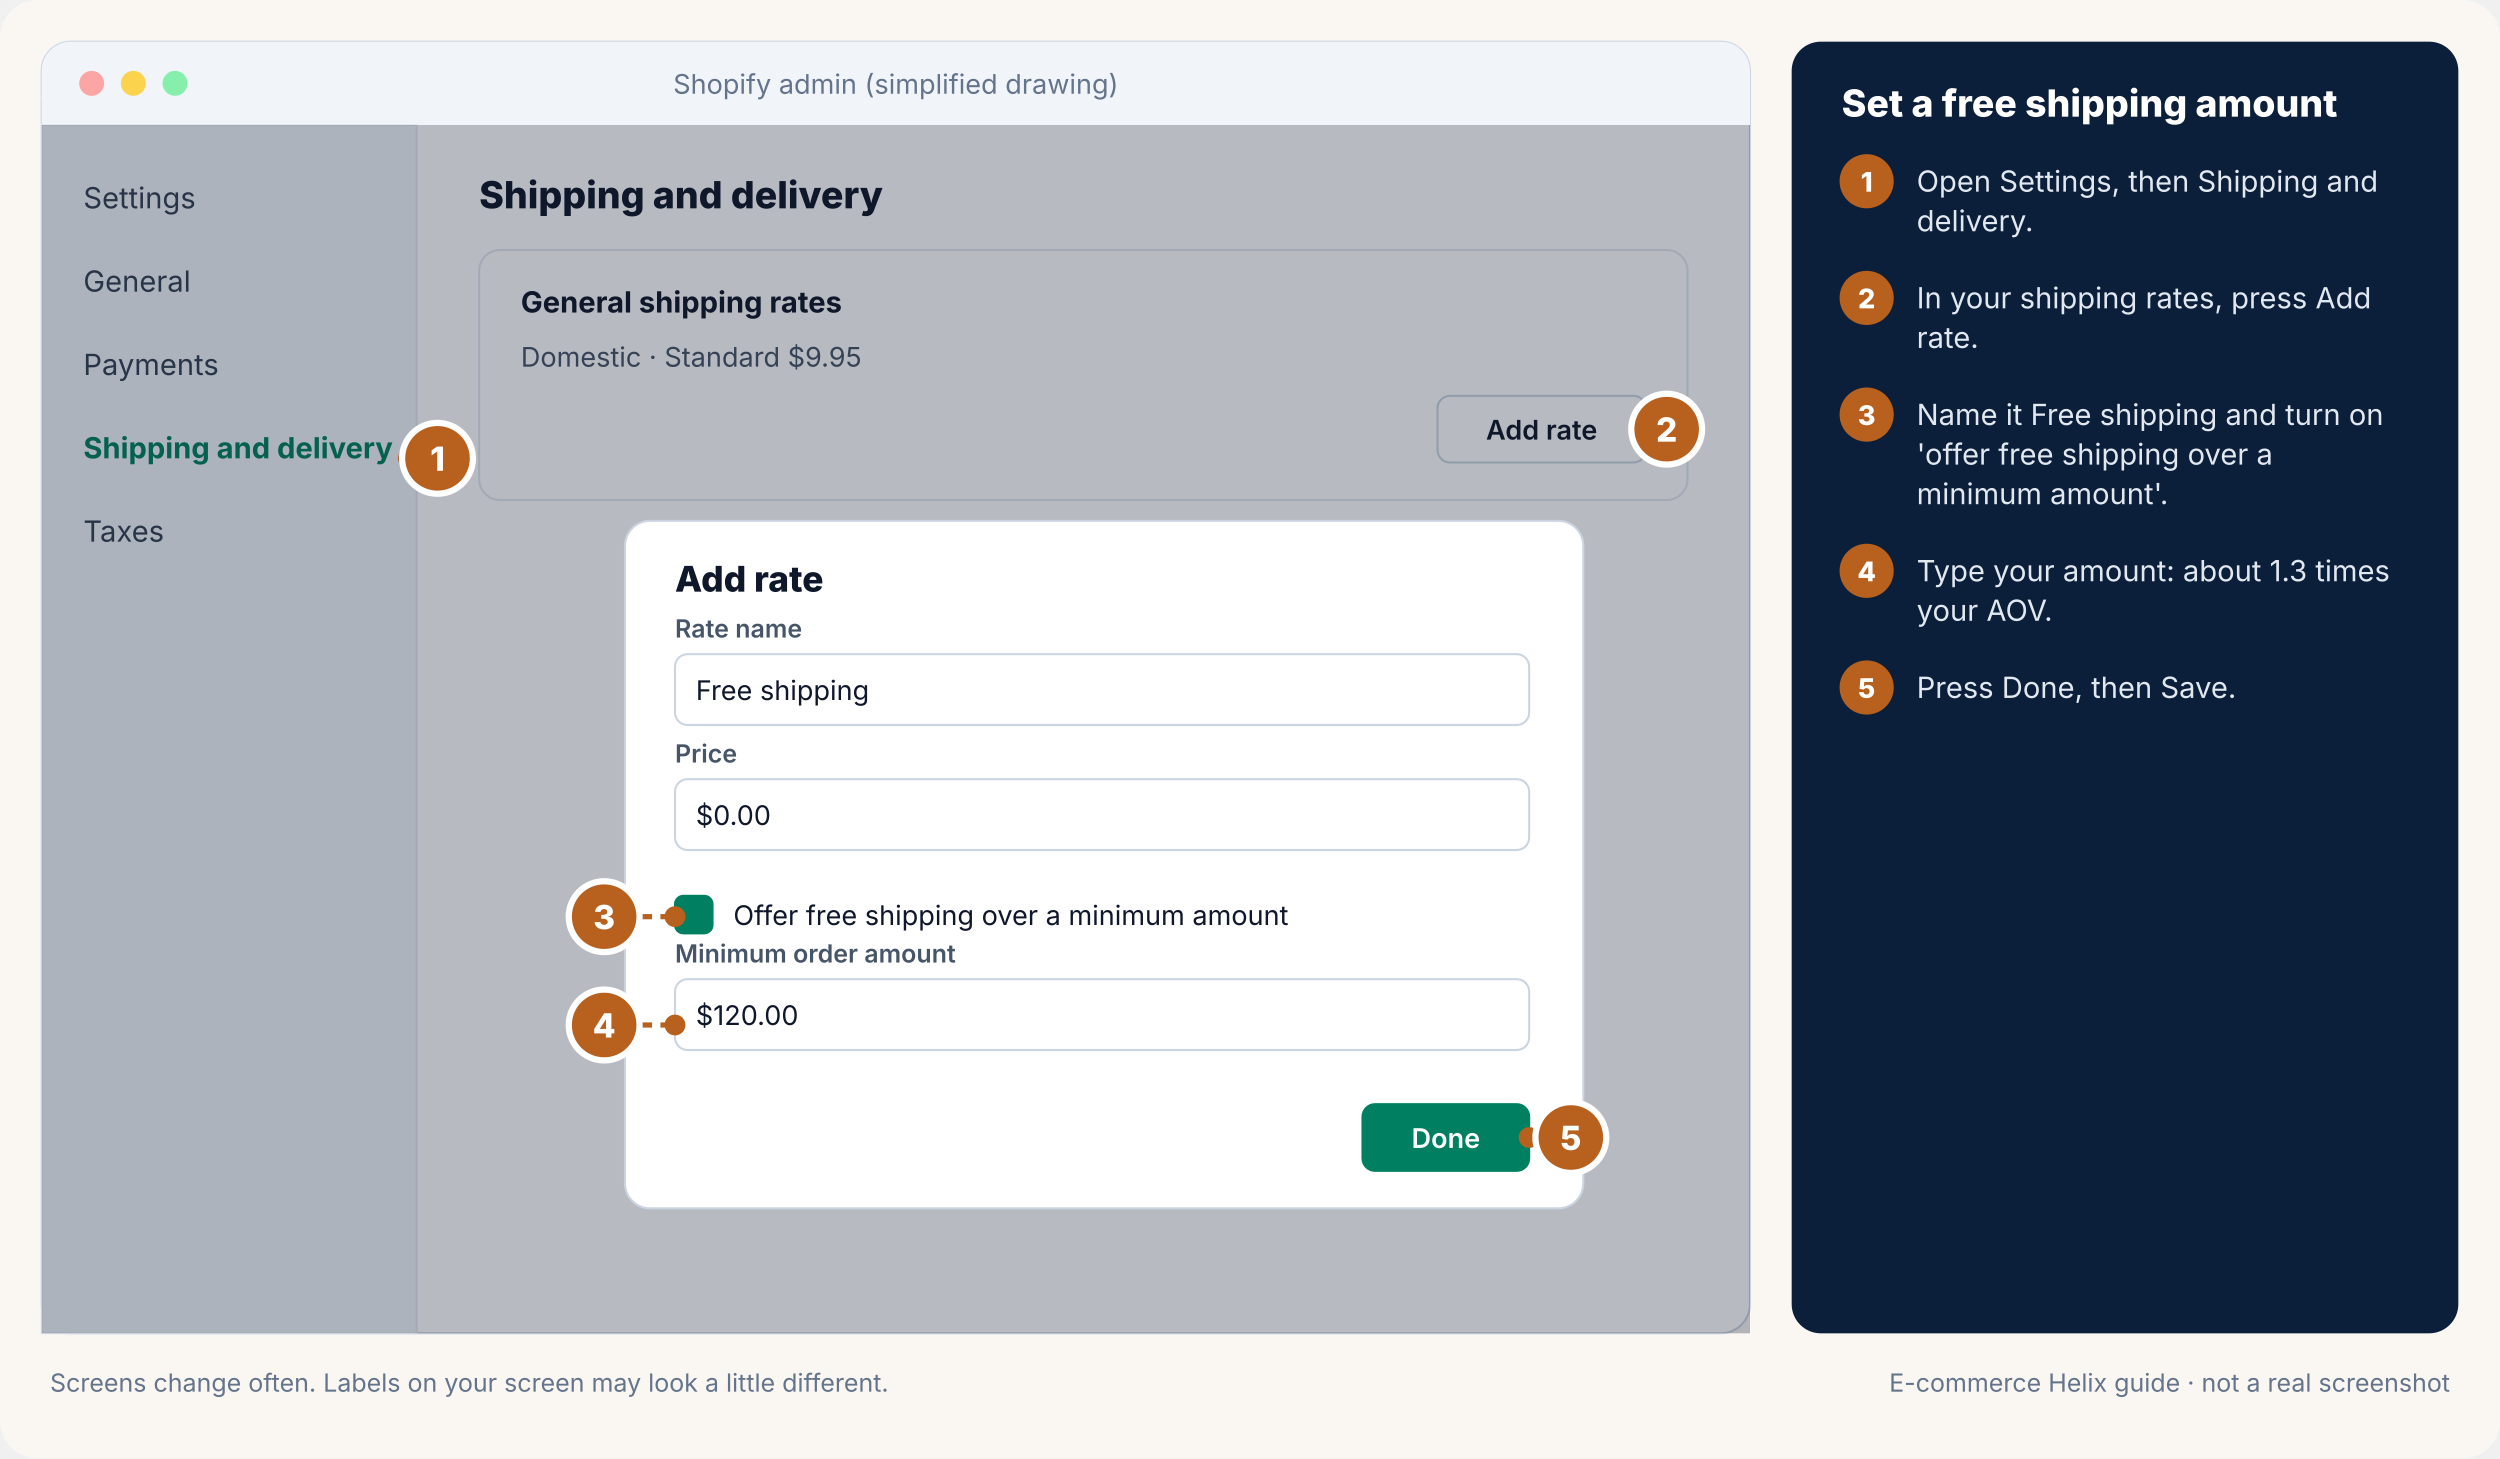
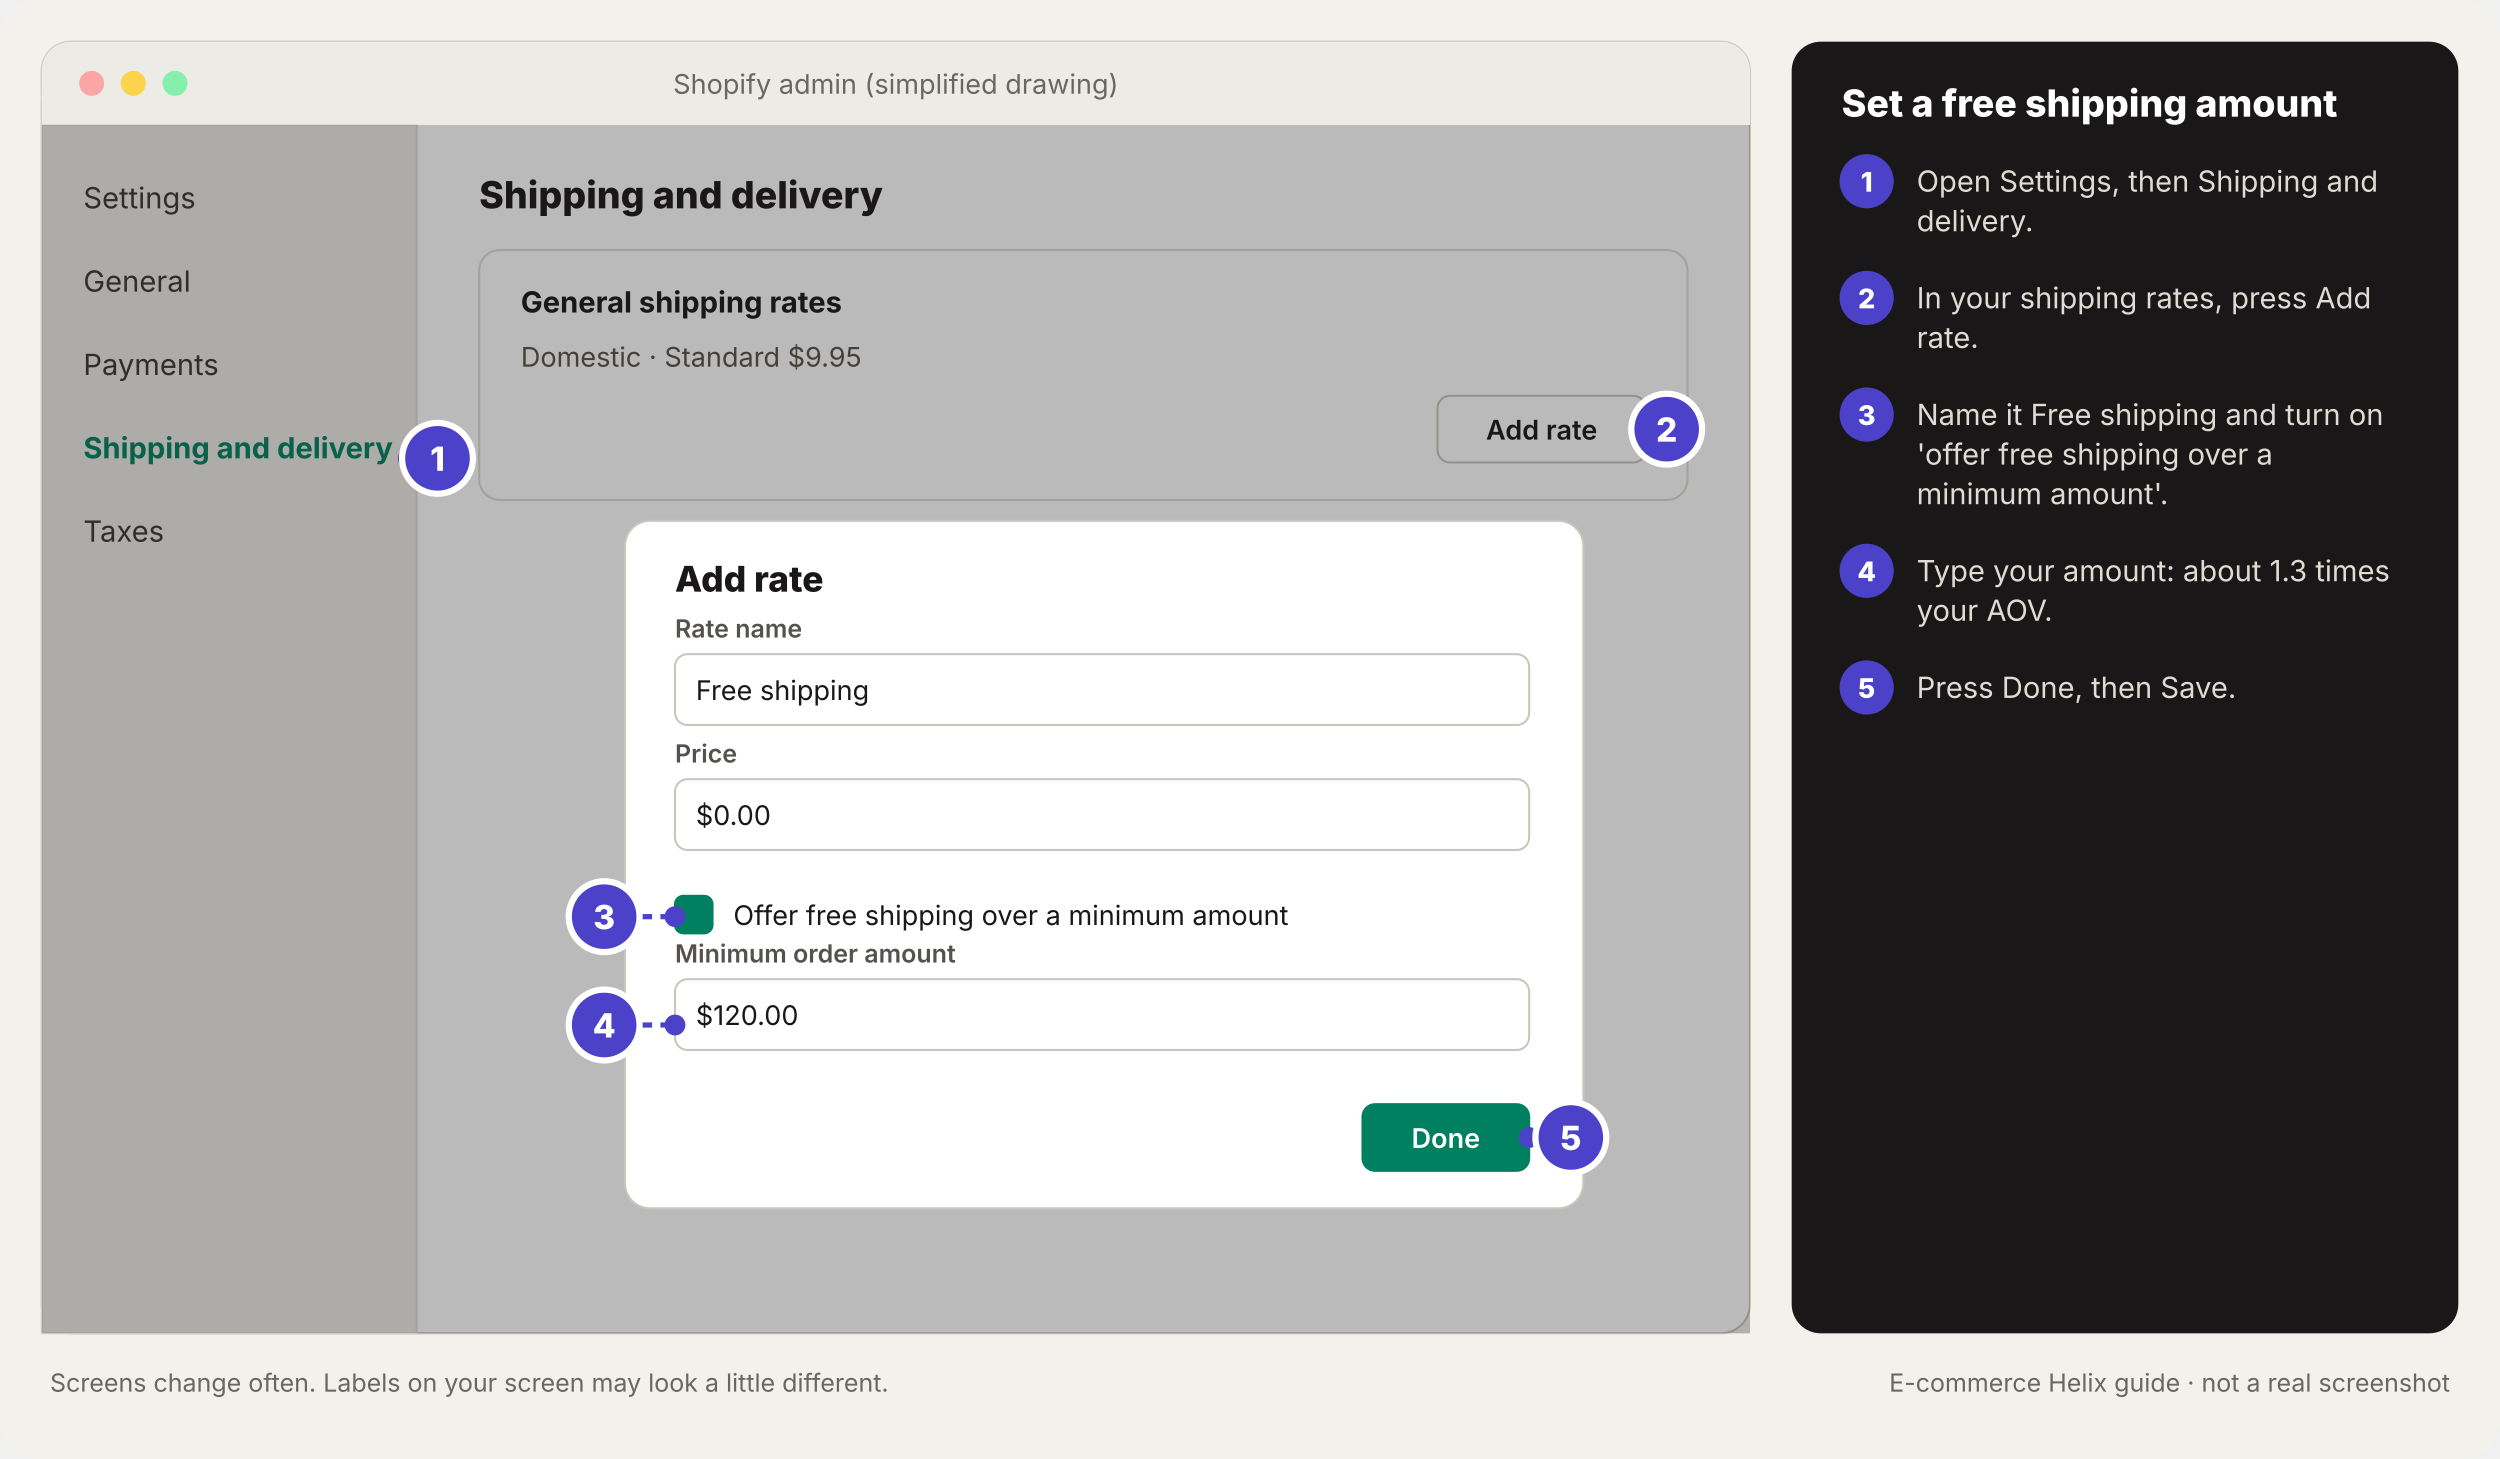
<svg xmlns="http://www.w3.org/2000/svg" viewBox="0 0 1200 700" width="1200" height="700" role="img" aria-label="Set a free shipping amount" font-family="Inter, -apple-system, Segoe UI, Roboto, Helvetica, Arial, sans-serif">
-   <rect width="1200" height="700" rx="18" fill="#faf7f2" />
-   <rect x="20" y="20" width="820" height="620" rx="14" fill="#fff" stroke="#cbd5e1" />
-   <rect x="20" y="20" width="820" height="40" rx="14" fill="#f1f5f9" />
-   <rect x="20" y="46" width="820" height="14" fill="#f1f5f9" />
+   <rect width="1200" height="700" rx="18" fill="#F2F1EC" />
+   <rect x="20" y="20" width="820" height="620" rx="14" fill="#fff" stroke="#C9C6BD" />
+   <rect x="20" y="20" width="820" height="40" rx="14" fill="#ECEBE5" />
+   <rect x="20" y="46" width="820" height="14" fill="#ECEBE5" />
  <circle cx="44" cy="40" r="6" fill="#fca5a5" />
  <circle cx="64" cy="40" r="6" fill="#fcd34d" />
  <circle cx="84" cy="40" r="6" fill="#86efac" />
-   <text x="430" y="45" font-size="13" fill="#64748b" text-anchor="middle">Shopify admin (simplified drawing)</text>
-   <rect x="20" y="60" width="180" height="580" rx="0" fill="#f1f5f9" stroke="#e2e8f0" stroke-width="1" />
-   <text x="40" y="100" font-size="14" font-weight="400" fill="#334155" text-anchor="start">Settings</text>
-   <text x="40" y="140" font-size="14" font-weight="400" fill="#334155" text-anchor="start">  General</text>
-   <text x="40" y="180" font-size="14" font-weight="400" fill="#334155" text-anchor="start">  Payments</text>
+   <text x="430" y="45" font-size="13" fill="#6B6760" text-anchor="middle">Shopify admin (simplified drawing)</text>
+   <rect x="20" y="60" width="180" height="580" rx="0" fill="#ECEBE5" stroke="#DEDCD4" stroke-width="1" />
+   <text x="40" y="100" font-size="14" font-weight="400" fill="#3A3634" text-anchor="start">Settings</text>
+   <text x="40" y="140" font-size="14" font-weight="400" fill="#3A3634" text-anchor="start">  General</text>
+   <text x="40" y="180" font-size="14" font-weight="400" fill="#3A3634" text-anchor="start">  Payments</text>
  <text x="40" y="220" font-size="14" font-weight="700" fill="#008060" text-anchor="start">  Shipping and delivery</text>
-   <text x="40" y="260" font-size="14" font-weight="400" fill="#334155" text-anchor="start">  Taxes</text>
-   <text x="230" y="100" font-size="18" font-weight="800" fill="#0f172a" text-anchor="start">Shipping and delivery</text>
-   <rect x="230" y="120" width="580" height="120" rx="10" fill="#fff" stroke="#e2e8f0" stroke-width="1" />
-   <text x="250" y="150" font-size="14" font-weight="700" fill="#0f172a" text-anchor="start">General shipping rates</text>
-   <text x="250" y="176" font-size="13" font-weight="400" fill="#475569" text-anchor="start">Domestic · Standard $9.95</text>
-   <rect x="690" y="190" width="100" height="32" rx="6" fill="#fff" stroke="#cbd5e1" stroke-width="1" />
-   <text x="740.0" y="211.0" font-size="13" font-weight="600" fill="#0f172a" text-anchor="middle">Add rate</text>
-   <rect x="20" y="60" width="820" height="580" fill="#0f172a" opacity="0.3" />
-   <rect x="300" y="250" width="460" height="330" rx="12" fill="#fff" stroke="#cbd5e1" stroke-width="1" />
-   <text x="324" y="284" font-size="17" font-weight="800" fill="#0f172a" text-anchor="start">Add rate</text>
-   <text x="324" y="306" font-size="12" font-weight="600" fill="#475569" text-anchor="start">Rate name</text>
-   <rect x="324" y="314" width="410" height="34" rx="6" fill="#fff" stroke="#cbd5e1" stroke-width="1" />
-   <text x="334" y="336.0" font-size="13" font-weight="400" fill="#0f172a" text-anchor="start">Free shipping</text>
-   <text x="324" y="366" font-size="12" font-weight="600" fill="#475569" text-anchor="start">Price</text>
-   <rect x="324" y="374" width="410" height="34" rx="6" fill="#fff" stroke="#cbd5e1" stroke-width="1" />
-   <text x="334" y="396.0" font-size="13" font-weight="400" fill="#0f172a" text-anchor="start">$0.00</text>
+   <text x="40" y="260" font-size="14" font-weight="400" fill="#3A3634" text-anchor="start">  Taxes</text>
+   <text x="230" y="100" font-size="18" font-weight="800" fill="#1A1718" text-anchor="start">Shipping and delivery</text>
+   <rect x="230" y="120" width="580" height="120" rx="10" fill="#fff" stroke="#DEDCD4" stroke-width="1" />
+   <text x="250" y="150" font-size="14" font-weight="700" fill="#1A1718" text-anchor="start">General shipping rates</text>
+   <text x="250" y="176" font-size="13" font-weight="400" fill="#55514C" text-anchor="start">Domestic · Standard $9.95</text>
+   <rect x="690" y="190" width="100" height="32" rx="6" fill="#fff" stroke="#C9C6BD" stroke-width="1" />
+   <text x="740.0" y="211.0" font-size="13" font-weight="600" fill="#1A1718" text-anchor="middle">Add rate</text>
+   <rect x="20" y="60" width="820" height="580" fill="#1A1718" opacity="0.3" />
+   <rect x="300" y="250" width="460" height="330" rx="12" fill="#fff" stroke="#C9C6BD" stroke-width="1" />
+   <text x="324" y="284" font-size="17" font-weight="800" fill="#1A1718" text-anchor="start">Add rate</text>
+   <text x="324" y="306" font-size="12" font-weight="600" fill="#55514C" text-anchor="start">Rate name</text>
+   <rect x="324" y="314" width="410" height="34" rx="6" fill="#fff" stroke="#C9C6BD" stroke-width="1" />
+   <text x="334" y="336.0" font-size="13" font-weight="400" fill="#1A1718" text-anchor="start">Free shipping</text>
+   <text x="324" y="366" font-size="12" font-weight="600" fill="#55514C" text-anchor="start">Price</text>
+   <rect x="324" y="374" width="410" height="34" rx="6" fill="#fff" stroke="#C9C6BD" stroke-width="1" />
+   <text x="334" y="396.0" font-size="13" font-weight="400" fill="#1A1718" text-anchor="start">$0.00</text>
  <rect x="324" y="430" width="18" height="18" rx="4" fill="#008060" stroke="#008060" stroke-width="1" />
-   <text x="352" y="444" font-size="13" font-weight="400" fill="#0f172a" text-anchor="start">Offer free shipping over a minimum amount</text>
-   <text x="324" y="462" font-size="12" font-weight="600" fill="#475569" text-anchor="start">Minimum order amount</text>
-   <rect x="324" y="470" width="410" height="34" rx="6" fill="#fff" stroke="#cbd5e1" stroke-width="1" />
-   <text x="334" y="492.0" font-size="13" font-weight="400" fill="#0f172a" text-anchor="start">$120.00</text>
+   <text x="352" y="444" font-size="13" font-weight="400" fill="#1A1718" text-anchor="start">Offer free shipping over a minimum amount</text>
+   <text x="324" y="462" font-size="12" font-weight="600" fill="#55514C" text-anchor="start">Minimum order amount</text>
+   <rect x="324" y="470" width="410" height="34" rx="6" fill="#fff" stroke="#C9C6BD" stroke-width="1" />
+   <text x="334" y="492.0" font-size="13" font-weight="400" fill="#1A1718" text-anchor="start">$120.00</text>
  <rect x="654" y="530" width="80" height="32" rx="6" fill="#008060" stroke="#008060" stroke-width="1" />
  <text x="694.0" y="551.0" font-size="13" font-weight="600" fill="#fff" text-anchor="middle">Done</text>
-   <line x1="210" y1="220" x2="196" y2="220" stroke="#b8601d" stroke-width="2.5" stroke-dasharray="5 4" />
-   <circle cx="196" cy="220" r="5" fill="#b8601d" />
-   <circle cx="210" cy="220" r="17" fill="#b8601d" stroke="#fff" stroke-width="3" />
+   <line x1="210" y1="220" x2="196" y2="220" stroke="#4B42C9" stroke-width="2.5" stroke-dasharray="5 4" />
+   <circle cx="196" cy="220" r="5" fill="#4B42C9" />
+   <circle cx="210" cy="220" r="17" fill="#4B42C9" stroke="#fff" stroke-width="3" />
  <text x="210" y="226" font-size="16" font-weight="800" fill="#fff" text-anchor="middle">1</text>
-   <line x1="800" y1="206" x2="790" y2="206" stroke="#b8601d" stroke-width="2.5" stroke-dasharray="5 4" />
-   <circle cx="790" cy="206" r="5" fill="#b8601d" />
-   <circle cx="800" cy="206" r="17" fill="#b8601d" stroke="#fff" stroke-width="3" />
+   <line x1="800" y1="206" x2="790" y2="206" stroke="#4B42C9" stroke-width="2.5" stroke-dasharray="5 4" />
+   <circle cx="790" cy="206" r="5" fill="#4B42C9" />
+   <circle cx="800" cy="206" r="17" fill="#4B42C9" stroke="#fff" stroke-width="3" />
  <text x="800" y="212" font-size="16" font-weight="800" fill="#fff" text-anchor="middle">2</text>
-   <line x1="290" y1="440" x2="324" y2="440" stroke="#b8601d" stroke-width="2.5" stroke-dasharray="5 4" />
-   <circle cx="324" cy="440" r="5" fill="#b8601d" />
-   <circle cx="290" cy="440" r="17" fill="#b8601d" stroke="#fff" stroke-width="3" />
+   <line x1="290" y1="440" x2="324" y2="440" stroke="#4B42C9" stroke-width="2.5" stroke-dasharray="5 4" />
+   <circle cx="324" cy="440" r="5" fill="#4B42C9" />
+   <circle cx="290" cy="440" r="17" fill="#4B42C9" stroke="#fff" stroke-width="3" />
  <text x="290" y="446" font-size="16" font-weight="800" fill="#fff" text-anchor="middle">3</text>
-   <line x1="290" y1="492" x2="324" y2="492" stroke="#b8601d" stroke-width="2.5" stroke-dasharray="5 4" />
-   <circle cx="324" cy="492" r="5" fill="#b8601d" />
-   <circle cx="290" cy="492" r="17" fill="#b8601d" stroke="#fff" stroke-width="3" />
+   <line x1="290" y1="492" x2="324" y2="492" stroke="#4B42C9" stroke-width="2.5" stroke-dasharray="5 4" />
+   <circle cx="324" cy="492" r="5" fill="#4B42C9" />
+   <circle cx="290" cy="492" r="17" fill="#4B42C9" stroke="#fff" stroke-width="3" />
  <text x="290" y="498" font-size="16" font-weight="800" fill="#fff" text-anchor="middle">4</text>
-   <line x1="754" y1="546" x2="734" y2="546" stroke="#b8601d" stroke-width="2.5" stroke-dasharray="5 4" />
-   <circle cx="734" cy="546" r="5" fill="#b8601d" />
-   <circle cx="754" cy="546" r="17" fill="#b8601d" stroke="#fff" stroke-width="3" />
+   <line x1="754" y1="546" x2="734" y2="546" stroke="#4B42C9" stroke-width="2.5" stroke-dasharray="5 4" />
+   <circle cx="734" cy="546" r="5" fill="#4B42C9" />
+   <circle cx="754" cy="546" r="17" fill="#4B42C9" stroke="#fff" stroke-width="3" />
  <text x="754" y="552" font-size="16" font-weight="800" fill="#fff" text-anchor="middle">5</text>
-   <rect x="860" y="20" width="320" height="620" rx="14" fill="#0b1f3a" />
+   <rect x="860" y="20" width="320" height="620" rx="14" fill="#1A1718" />
  <text x="884" y="56" font-size="18" font-weight="800" fill="#fff">Set a free shipping amount</text>
-   <circle cx="896" cy="87" r="13" fill="#b8601d" />
+   <circle cx="896" cy="87" r="13" fill="#4B42C9" />
  <text x="896" y="92" font-size="13" font-weight="800" fill="#fff" text-anchor="middle">1</text>
-   <text x="920" y="92" font-size="14" fill="#e2e8f0">Open Settings, then Shipping and</text>
-   <text x="920" y="111" font-size="14" fill="#e2e8f0">delivery.</text>
-   <circle cx="896" cy="143" r="13" fill="#b8601d" />
+   <text x="920" y="92" font-size="14" fill="#DEDCD4">Open Settings, then Shipping and</text>
+   <text x="920" y="111" font-size="14" fill="#DEDCD4">delivery.</text>
+   <circle cx="896" cy="143" r="13" fill="#4B42C9" />
  <text x="896" y="148" font-size="13" font-weight="800" fill="#fff" text-anchor="middle">2</text>
-   <text x="920" y="148" font-size="14" fill="#e2e8f0">In your shipping rates, press Add</text>
-   <text x="920" y="167" font-size="14" fill="#e2e8f0">rate.</text>
-   <circle cx="896" cy="199" r="13" fill="#b8601d" />
+   <text x="920" y="148" font-size="14" fill="#DEDCD4">In your shipping rates, press Add</text>
+   <text x="920" y="167" font-size="14" fill="#DEDCD4">rate.</text>
+   <circle cx="896" cy="199" r="13" fill="#4B42C9" />
  <text x="896" y="204" font-size="13" font-weight="800" fill="#fff" text-anchor="middle">3</text>
-   <text x="920" y="204" font-size="14" fill="#e2e8f0">Name it Free shipping and turn on</text>
-   <text x="920" y="223" font-size="14" fill="#e2e8f0">'offer free shipping over a</text>
-   <text x="920" y="242" font-size="14" fill="#e2e8f0">minimum amount'.</text>
-   <circle cx="896" cy="274" r="13" fill="#b8601d" />
+   <text x="920" y="204" font-size="14" fill="#DEDCD4">Name it Free shipping and turn on</text>
+   <text x="920" y="223" font-size="14" fill="#DEDCD4">'offer free shipping over a</text>
+   <text x="920" y="242" font-size="14" fill="#DEDCD4">minimum amount'.</text>
+   <circle cx="896" cy="274" r="13" fill="#4B42C9" />
  <text x="896" y="279" font-size="13" font-weight="800" fill="#fff" text-anchor="middle">4</text>
-   <text x="920" y="279" font-size="14" fill="#e2e8f0">Type your amount: about 1.3 times</text>
-   <text x="920" y="298" font-size="14" fill="#e2e8f0">your AOV.</text>
-   <circle cx="896" cy="330" r="13" fill="#b8601d" />
+   <text x="920" y="279" font-size="14" fill="#DEDCD4">Type your amount: about 1.3 times</text>
+   <text x="920" y="298" font-size="14" fill="#DEDCD4">your AOV.</text>
+   <circle cx="896" cy="330" r="13" fill="#4B42C9" />
  <text x="896" y="335" font-size="13" font-weight="800" fill="#fff" text-anchor="middle">5</text>
-   <text x="920" y="335" font-size="14" fill="#e2e8f0">Press Done, then Save.</text>
-   <text x="24" y="668" font-size="12" fill="#64748b">Screens change often. Labels on your screen may look a little different.</text>
-   <text x="1176" y="668" font-size="12" fill="#64748b" text-anchor="end">E-commerce Helix guide · not a real screenshot</text>
+   <text x="920" y="335" font-size="14" fill="#DEDCD4">Press Done, then Save.</text>
+   <text x="24" y="668" font-size="12" fill="#6B6760">Screens change often. Labels on your screen may look a little different.</text>
+   <text x="1176" y="668" font-size="12" fill="#6B6760" text-anchor="end">E-commerce Helix guide · not a real screenshot</text>
</svg>
